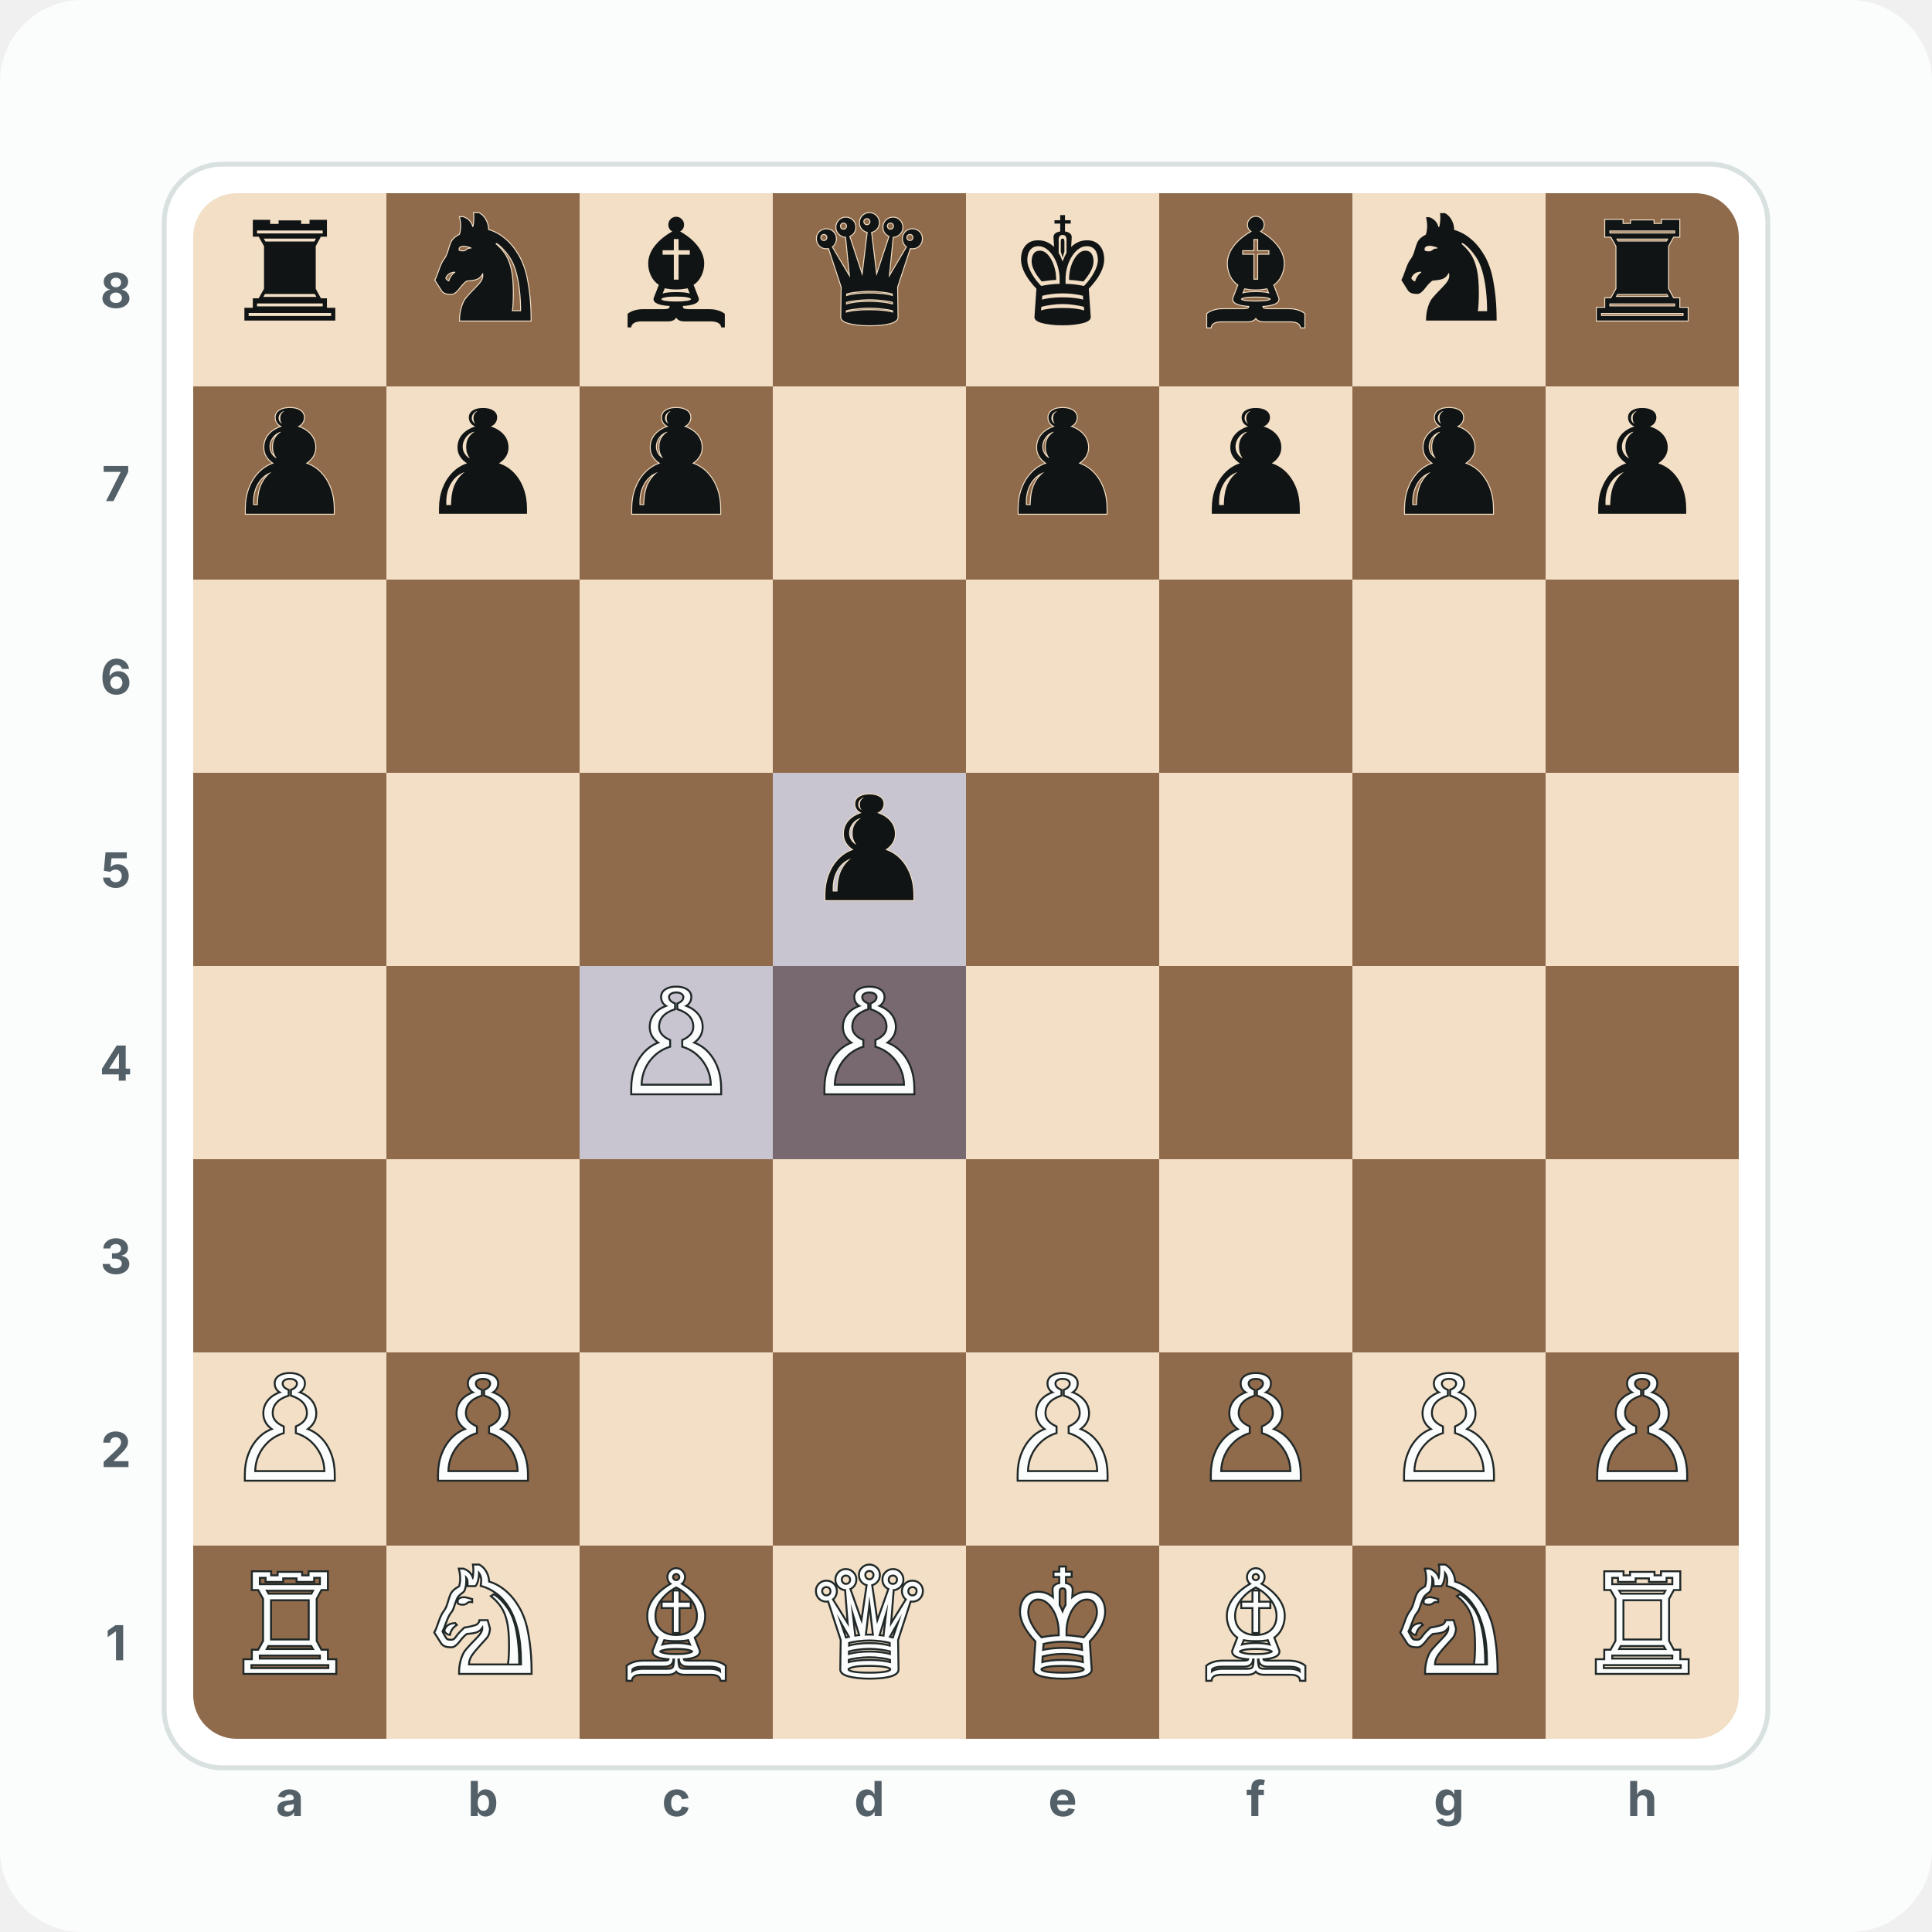
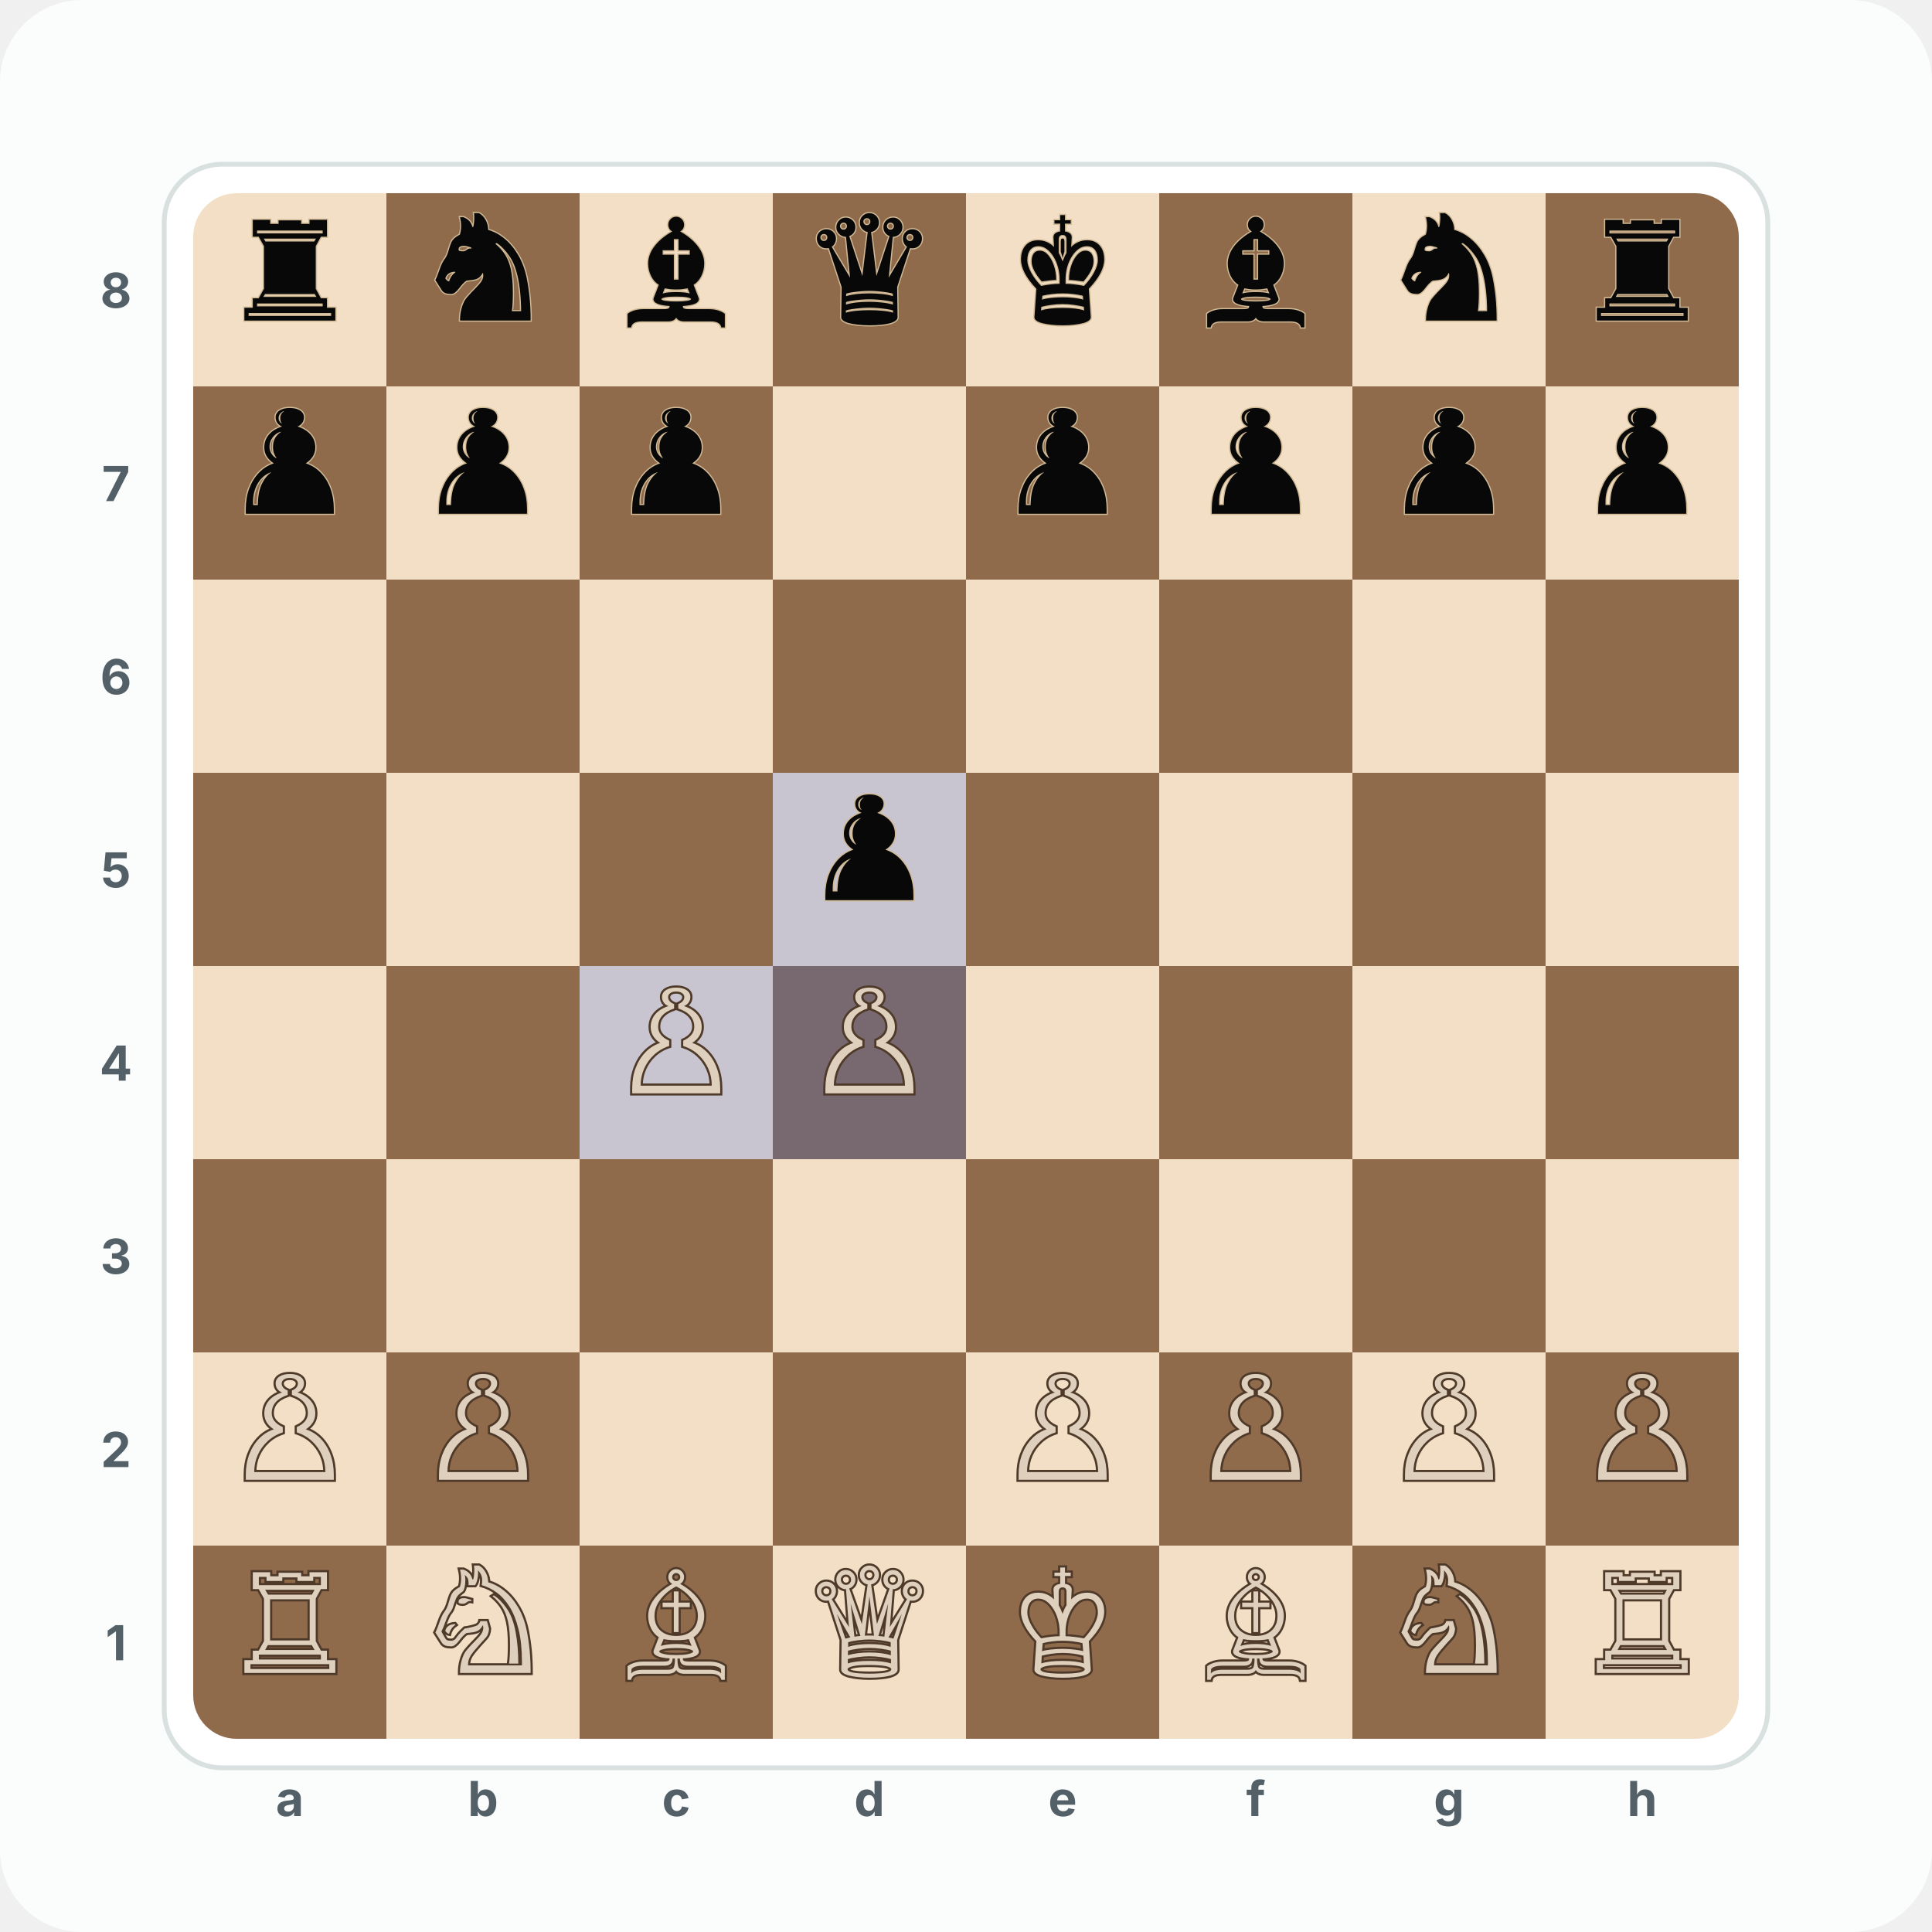
<svg xmlns="http://www.w3.org/2000/svg" width="800" height="800" viewBox="0 0 800 800" role="img" aria-labelledby="title desc">
  <defs>
    <pattern id="squares" x="80" y="80" width="160" height="160" patternUnits="userSpaceOnUse">
      <rect width="160" height="160" fill="#f2dfc5" />
      <rect x="80" width="80" height="80" fill="#8f6a4b" />
      <rect y="80" width="80" height="80" fill="#8f6a4b" />
    </pattern>
    <clipPath id="boardClip">
      <rect x="80" y="80" width="640" height="640" rx="18" />
    </clipPath>
    <style>
      .coord { fill: #536067; font: 700 20px Inter, Arial, sans-serif; text-anchor: middle; }
      .rank { dominant-baseline: middle; }
      .piece { font: 58px "Segoe UI Symbol", "Noto Sans Symbols 2", "Arial Unicode MS", serif; text-anchor: middle; dominant-baseline: central; }
-       .white { fill: #fbfcfc; stroke: #202828; stroke-width: 1.6px; paint-order: stroke; }
-       .black { fill: #111414; stroke: #f2dfc5; stroke-width: 0.8px; paint-order: stroke; }
+       .white { fill: #ded0bd; stroke: #4f3a2a; stroke-width: 1.8px; paint-order: stroke; }
+       .black { fill: #080808; stroke: #d0b994; stroke-width: 1px; paint-order: stroke; }
      .highlight { fill: #1f5eff; opacity: 0.2; }
    </style>
  </defs>
  <rect width="800" height="800" rx="34" fill="#fbfcfc" />
  <rect x="68" y="68" width="664" height="664" rx="24" fill="#ffffff" stroke="#d8e0e0" stroke-width="2" />
  <rect x="80" y="80" width="640" height="640" fill="url(#squares)" clip-path="url(#boardClip)" />
  <g clip-path="url(#boardClip)">
    <rect class="highlight" x="240" y="400" width="80" height="80" />
    <rect class="highlight" x="320" y="400" width="80" height="80" />
    <rect class="highlight" x="320" y="320" width="80" height="80" />
  </g>
  <g class="coord">
    <text x="120" y="752">a</text>
    <text x="200" y="752">b</text>
    <text x="280" y="752">c</text>
    <text x="360" y="752">d</text>
    <text x="440" y="752">e</text>
    <text x="520" y="752">f</text>
    <text x="600" y="752">g</text>
    <text x="680" y="752">h</text>
    <text class="rank" x="48" y="120">8</text>
    <text class="rank" x="48" y="200">7</text>
    <text class="rank" x="48" y="280">6</text>
    <text class="rank" x="48" y="360">5</text>
    <text class="rank" x="48" y="440">4</text>
    <text class="rank" x="48" y="520">3</text>
    <text class="rank" x="48" y="600">2</text>
    <text class="rank" x="48" y="680">1</text>
  </g>
  <g class="piece black">
    <text x="120" y="120">♜</text>
    <text x="200" y="120">♞</text>
    <text x="280" y="120">♝</text>
    <text x="360" y="120">♛</text>
    <text x="440" y="120">♚</text>
    <text x="520" y="120">♝</text>
    <text x="600" y="120">♞</text>
    <text x="680" y="120">♜</text>
    <text x="120" y="200">♟</text>
    <text x="200" y="200">♟</text>
    <text x="280" y="200">♟</text>
    <text x="440" y="200">♟</text>
    <text x="520" y="200">♟</text>
    <text x="600" y="200">♟</text>
    <text x="680" y="200">♟</text>
    <text x="360" y="360">♟</text>
  </g>
  <g class="piece white">
    <text x="120" y="680">♖</text>
    <text x="200" y="680">♘</text>
    <text x="280" y="680">♗</text>
    <text x="360" y="680">♕</text>
    <text x="440" y="680">♔</text>
    <text x="520" y="680">♗</text>
    <text x="600" y="680">♘</text>
    <text x="680" y="680">♖</text>
    <text x="120" y="600">♙</text>
    <text x="200" y="600">♙</text>
    <text x="440" y="600">♙</text>
    <text x="520" y="600">♙</text>
    <text x="600" y="600">♙</text>
    <text x="680" y="600">♙</text>
    <text x="280" y="440">♙</text>
    <text x="360" y="440">♙</text>
  </g>
</svg>
